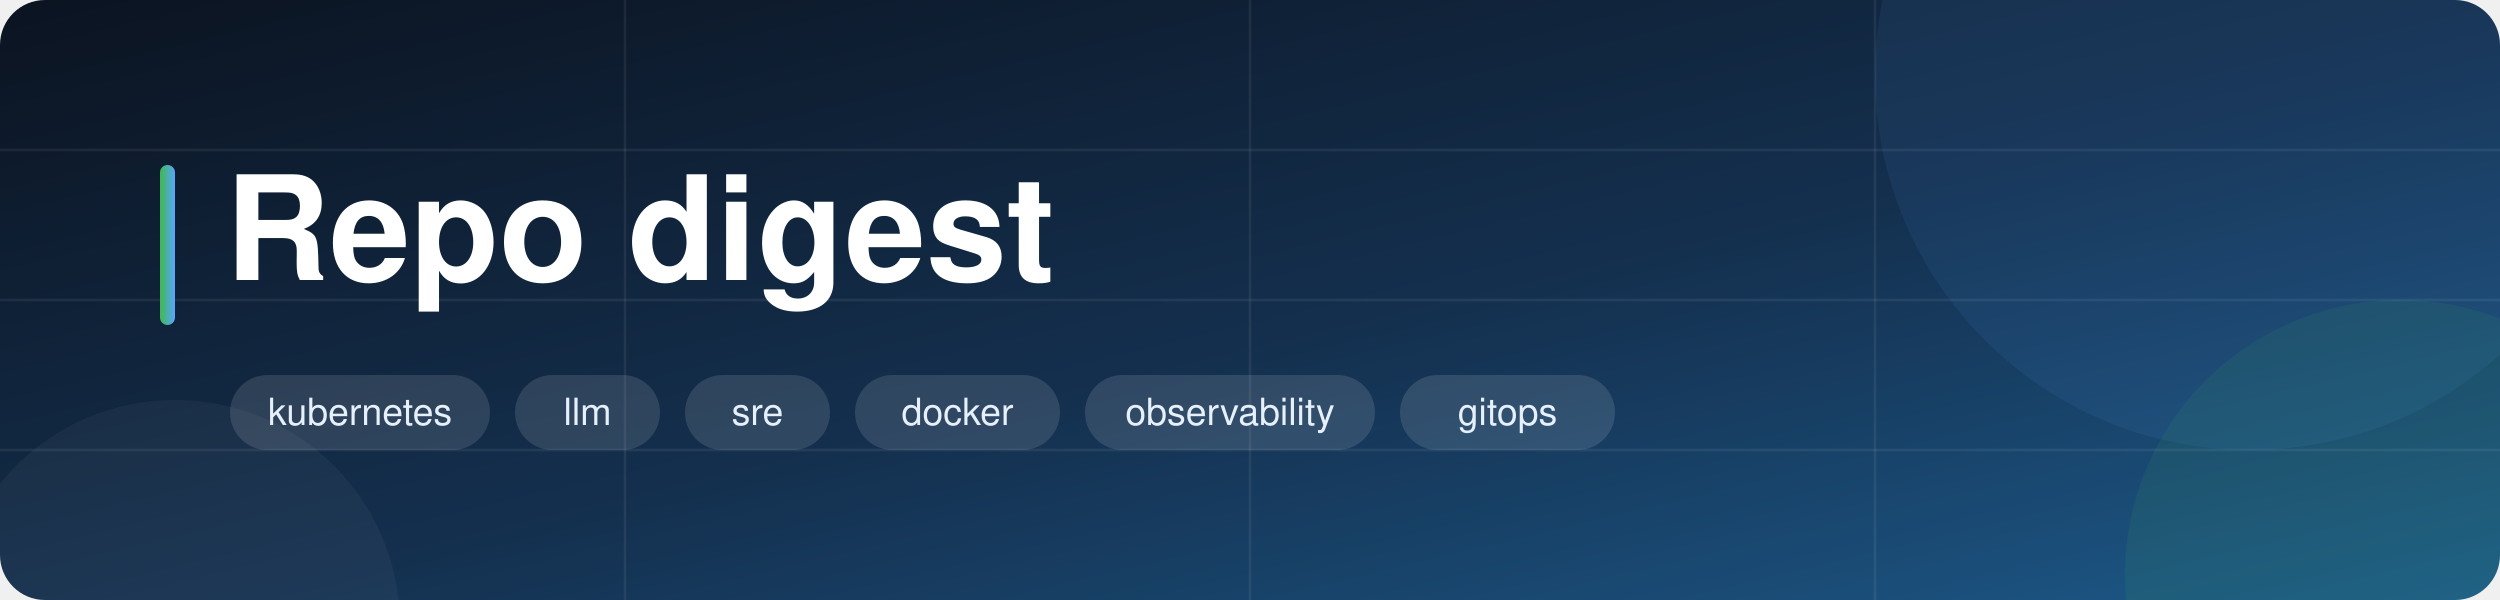
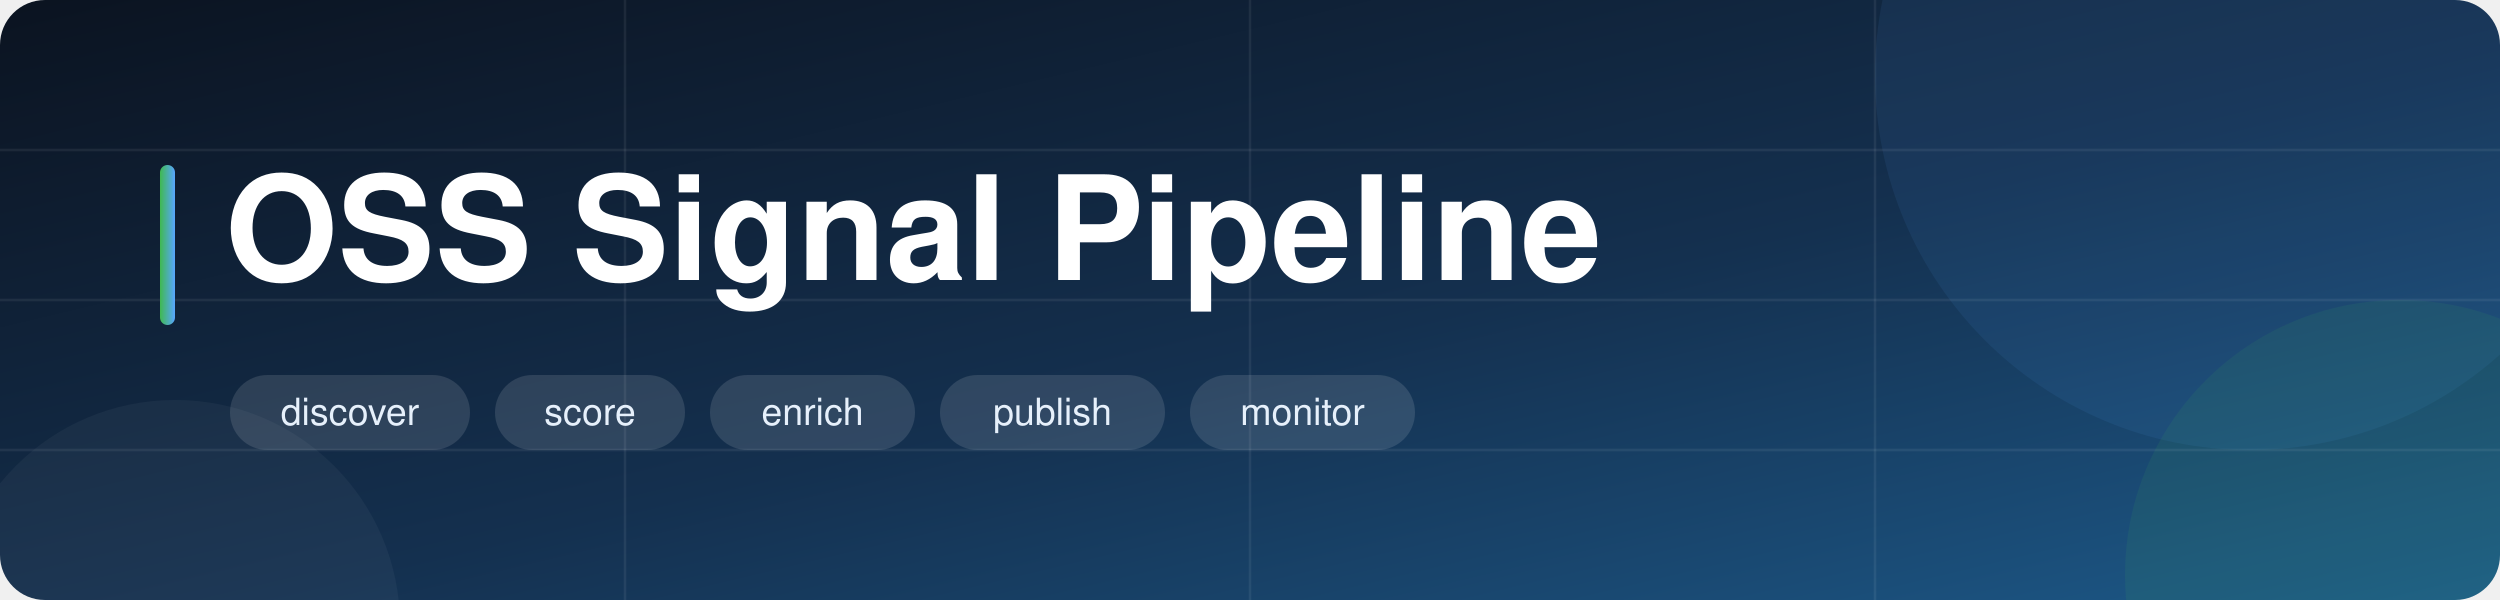
<svg xmlns="http://www.w3.org/2000/svg" width="1000" height="240" viewBox="0 0 1000 240" role="img" aria-labelledby="t d">
  <defs>
    <linearGradient id="bg" x1="0" y1="0" x2="1" y2="1">
      <stop offset="0" stop-color="#0b1320" />
      <stop offset="0.55" stop-color="#14304f" />
      <stop offset="1" stop-color="#1d5a8a" />
    </linearGradient>
    <linearGradient id="accent" x1="0" y1="0" x2="1" y2="0">
      <stop offset="0" stop-color="#3fb950" />
      <stop offset="1" stop-color="#58a6ff" />
    </linearGradient>
    <clipPath id="round">
      <rect width="1000" height="240" rx="18" />
    </clipPath>
  </defs>
  <g clip-path="url(#round)">
    <rect width="1000" height="240" fill="url(#bg)" />
    <circle cx="900" cy="30" r="150" fill="#58a6ff" opacity="0.08" />
    <circle cx="960" cy="230" r="110" fill="#3fb950" opacity="0.09" />
    <circle cx="70" cy="250" r="90" fill="#ffffff" opacity="0.04" />
    <g fill="none" stroke="#ffffff" stroke-opacity="0.07">
      <path d="M0 60 H1000 M0 120 H1000 M0 180 H1000" />
      <path d="M250 0 V240 M500 0 V240 M750 0 V240" />
    </g>
    <rect x="64" y="66" width="6" height="64" rx="3" fill="url(#accent)" />
-     <text x="90" y="112" font-family="'Segoe UI', Helvetica, Arial, sans-serif" font-size="58" font-weight="700" fill="#ffffff">Repo digest</text>
+     <text x="90" y="112" font-family="'Segoe UI', Helvetica, Arial, sans-serif" font-size="58" font-weight="700" fill="#ffffff">OSS Signal Pipeline</text>
    <g font-family="'Segoe UI', Helvetica, Arial, sans-serif" font-size="15" fill="#e6f0fb">
      <g transform="translate(92 150)">
-         <rect width="104" height="30" rx="15" fill="#ffffff" fill-opacity="0.12" />
-         <text x="52" y="20" text-anchor="middle">kubernetes</text>
+         <rect width="96" height="30" rx="15" fill="#ffffff" fill-opacity="0.12" />
+         <text x="48" y="20" text-anchor="middle">discover</text>
      </g>
-       <g transform="translate(206 150)">
-         <rect width="58" height="30" rx="15" fill="#ffffff" fill-opacity="0.12" />
-         <text x="29" y="20" text-anchor="middle">llm</text>
+       <g transform="translate(198 150)">
+         <rect width="76" height="30" rx="15" fill="#ffffff" fill-opacity="0.12" />
+         <text x="38" y="20" text-anchor="middle">score</text>
      </g>
-       <g transform="translate(274 150)">
-         <rect width="58" height="30" rx="15" fill="#ffffff" fill-opacity="0.12" />
-         <text x="29" y="20" text-anchor="middle">sre</text>
+       <g transform="translate(284 150)">
+         <rect width="82" height="30" rx="15" fill="#ffffff" fill-opacity="0.12" />
+         <text x="41" y="20" text-anchor="middle">enrich</text>
      </g>
-       <g transform="translate(342 150)">
-         <rect width="82" height="30" rx="15" fill="#ffffff" fill-opacity="0.12" />
-         <text x="41" y="20" text-anchor="middle">docker</text>
+       <g transform="translate(376 150)">
+         <rect width="90" height="30" rx="15" fill="#ffffff" fill-opacity="0.12" />
+         <text x="45" y="20" text-anchor="middle">publish</text>
      </g>
-       <g transform="translate(434 150)">
-         <rect width="116" height="30" rx="15" fill="#ffffff" fill-opacity="0.12" />
-         <text x="58" y="20" text-anchor="middle">observability</text>
-       </g>
-       <g transform="translate(560 150)">
-         <rect width="86" height="30" rx="15" fill="#ffffff" fill-opacity="0.12" />
-         <text x="43" y="20" text-anchor="middle">gitops</text>
+       <g transform="translate(476 150)">
+         <rect width="90" height="30" rx="15" fill="#ffffff" fill-opacity="0.12" />
+         <text x="45" y="20" text-anchor="middle">monitor</text>
      </g>
    </g>
  </g>
</svg>
